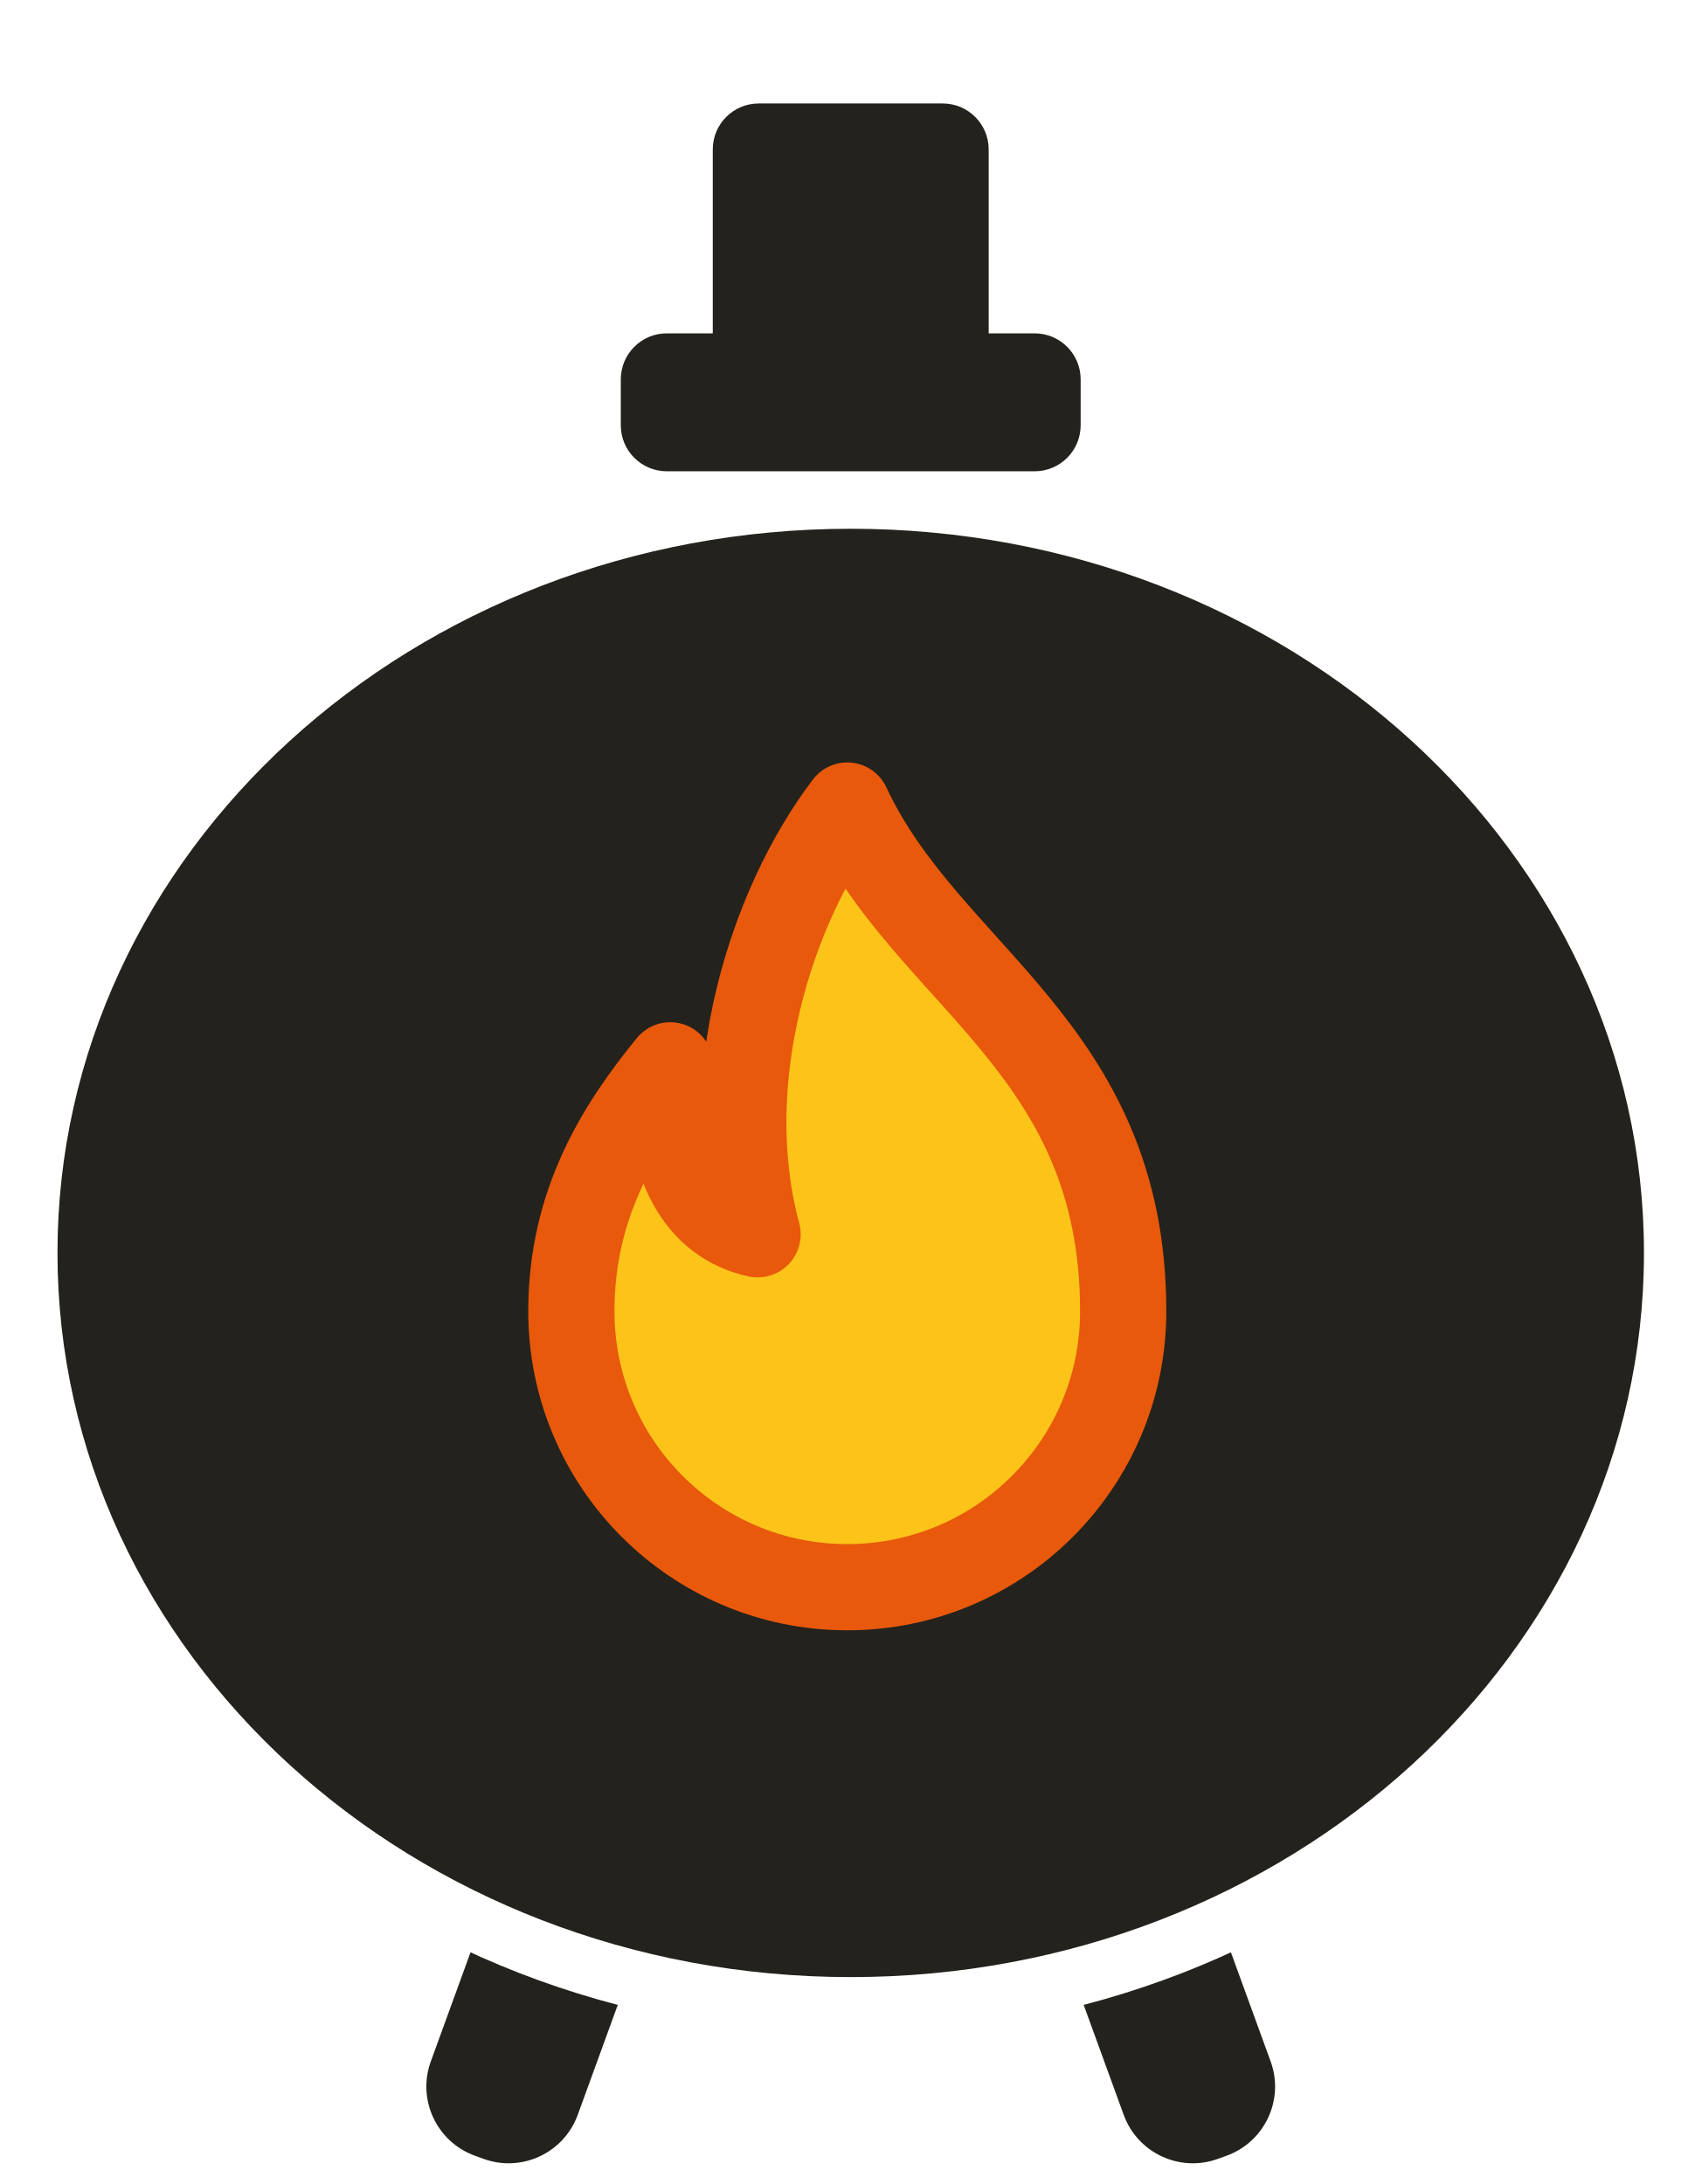
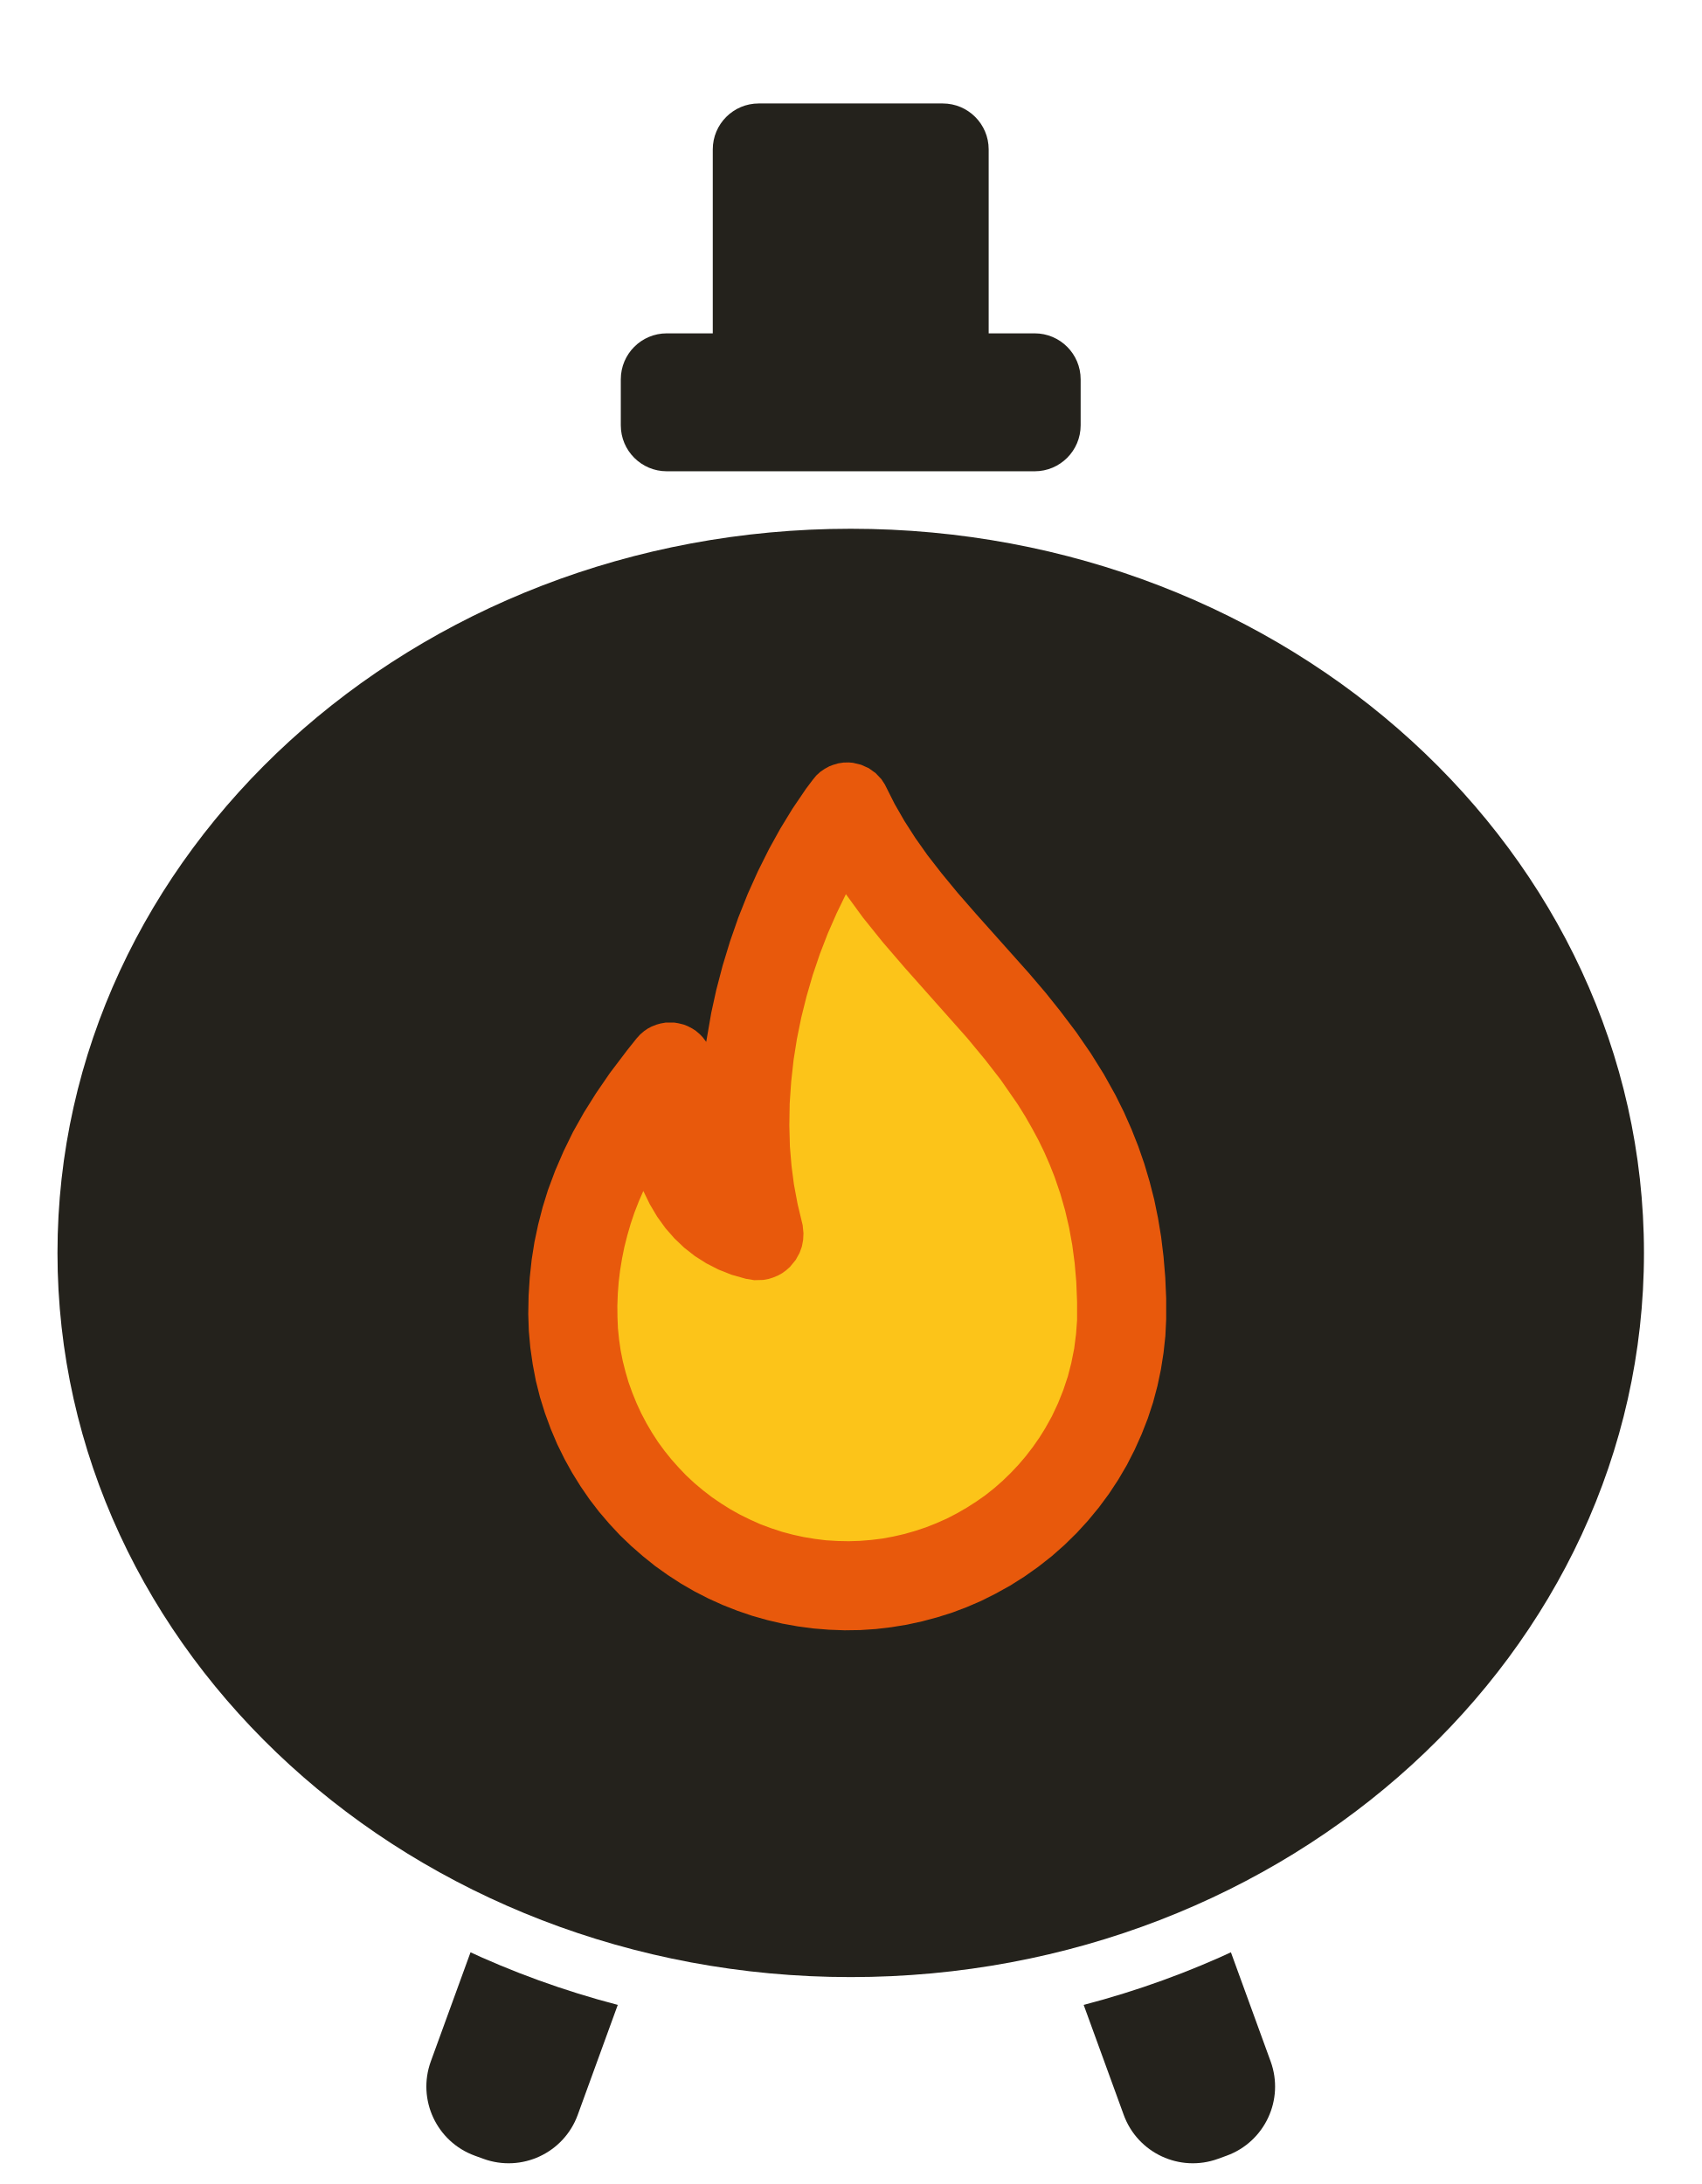
<svg xmlns="http://www.w3.org/2000/svg" viewBox="13 1.5 74 95">
  <defs>
    <clipPath id="legroom">
      <path fill-rule="evenodd" clip-rule="evenodd" d="M13 1.5 H87 V96.5 H13 Z M87 56 a37 34 0 1 1 -74 0 a37 34 0 1 1 74 0 Z" />
    </clipPath>
  </defs>
  <rect x="44" y="6" width="12" height="13" rx="2" fill="#24221c" />
  <rect x="40" y="16" width="20" height="6" rx="2" fill="#24221c" />
  <g clip-path="url(#legroom)">
    <rect x="34.2" y="77" width="6.8" height="19" rx="3.2" transform="rotate(20 37.6 85)" fill="#24221c" />
    <rect x="59" y="77" width="6.8" height="19" rx="3.2" transform="rotate(-20 62.4 85)" fill="#24221c" />
  </g>
  <ellipse cx="50" cy="56" rx="34.5" ry="31.5" fill="#24221c" />
  <g transform="translate(24.85,33.54) scale(.50)">
-     <path d="M50 6c7 15 24 21 24 44a24 24 0 0 1-48 0c0-9.4 4.2-16 8.6-21.4-.4 8.8 2.6 13.6 7.6 14.7C38.6 30 43.3 14.8 50 6Z" fill="#fcc419" stroke="#e8590c" stroke-width="7.5" stroke-linejoin="round" />
+     <path d="M50 6c7 15 24 21 24 44a24 24 0 0 1-48 0c0-9.4 4.2-16 8.6-21.4-.4 8.8 2.6 13.6 7.6 14.7C38.6 30 43.3 14.8 50 6Z" fill="#fcc419" />
+     <path d="M37.73 26.56L37.43 26.16L37.18 25.9L36.83 25.6L36.52 25.4L36.12 25.19L35.76 25.05L35.31 24.94L34.95 24.88L34.21 24.88L33.76 24.96L33.4 25.06L32.97 25.23L32.65 25.4L32.34 25.61L31.99 25.91L31.68 26.25L30.85 27.29L29.35 29.27L28.15 31.02L27.09 32.71L26.14 34.4L25.32 36.08L24.59 37.77L23.96 39.46L23.5 40.95L23.11 42.46L22.79 43.97L22.55 45.49L22.38 47.06L22.28 48.63L22.25 50.24L22.3 51.72L22.43 53.16L22.64 54.62L22.91 56.04L23.27 57.47L23.7 58.85L24.21 60.24L24.77 61.56L25.41 62.86L26.07 64.05L26.81 65.24L27.58 66.36L28.41 67.44L29.29 68.47L30.22 69.47L31.2 70.41L32.23 71.31L33.29 72.16L34.4 72.95L35.54 73.69L36.72 74.37L37.93 74.99L39.17 75.55L40.44 76.05L41.73 76.49L43.04 76.86L44.36 77.17L45.7 77.41L47.05 77.59L48.41 77.7L49.77 77.75L51.13 77.73L52.49 77.64L53.84 77.48L55.19 77.26L56.52 76.97L57.83 76.62L59.13 76.21L60.4 75.73L61.65 75.19L62.87 74.58L64.17 73.86L65.42 73.07L66.62 72.22L67.79 71.3L68.9 70.32L69.96 69.28L70.93 68.22L71.88 67.07L72.76 65.88L73.57 64.65L74.32 63.37L74.99 62.06L75.6 60.7L76.14 59.32L76.6 57.92L76.98 56.49L77.28 55.07L77.51 53.61L77.67 52.14L77.74 50.69L77.74 48.88L77.66 47.04L77.51 45.25L77.3 43.52L77.03 41.89L76.7 40.28L76.3 38.72L75.84 37.17L75.31 35.64L74.72 34.15L74.06 32.66L73.33 31.19L72.31 29.36L71.18 27.55L69.92 25.72L68.52 23.87L67.25 22.28L65.8 20.58L61.16 15.38L59.6 13.59L58.2 11.89L56.98 10.32L55.92 8.82L54.97 7.34L54.12 5.86L53.27 4.17L52.97 3.71L52.47 3.18L51.87 2.75L51.2 2.45L50.49 2.28L50.12 2.25L49.67 2.26L49.21 2.33L48.77 2.46L48.43 2.59L48.03 2.81L47.65 3.07L47.31 3.38L47.02 3.73L46.41 4.54L45.23 6.28L44.18 8L43.2 9.77L42.23 11.71L41.34 13.69L40.52 15.75L39.8 17.82L39.16 19.92L38.61 22.02L38.17 24.02ZM32.26 39.53L32.82 40.68L33.46 41.76L34.18 42.76L34.96 43.65L35.82 44.47L36.74 45.19L37.73 45.82L38.78 46.36L39.94 46.82L41.18 47.17L41.91 47.29L42.69 47.27L43.17 47.18L43.55 47.06L44 46.87L44.34 46.68L44.66 46.45L45.02 46.13L45.52 45.52L45.85 44.92L46.05 44.37L46.16 43.79L46.19 43.21L46.12 42.51L45.68 40.67L45.36 38.96L45.15 37.35L45.01 35.67L44.96 33.84L44.99 31.93L45.12 30.03L45.33 28.13L45.62 26.3L46 24.43L46.46 22.59L47 20.73L47.62 18.9L48.3 17.14L49.07 15.38L49.88 13.71L51.36 15.74L53.09 17.89L55.01 20.12L60.42 26.21L62 28.12L63.35 29.86L64.84 32.01L65.48 33.04L66.08 34.09L66.63 35.11L67.14 36.16L67.61 37.24L68.03 38.3L68.53 39.76L68.95 41.23L69.29 42.69L69.57 44.23L69.78 45.81L69.92 47.43L69.99 49.18L69.99 50.76L69.9 51.97L69.74 53.23L69.49 54.48L69.19 55.65L68.79 56.85L68.34 57.98L67.8 59.13L67.21 60.19L66.69 61.02L66.13 61.82L65.53 62.6L64.89 63.35L64.22 64.06L63.52 64.74L62.78 65.39L62.01 66L61.21 66.56L60.38 67.09L59.53 67.58L58.66 68.03L57.76 68.43L56.85 68.79L55.92 69.1L54.98 69.37L54.02 69.59L53.05 69.77L52.08 69.89L51.1 69.97L50.12 70L49.14 69.98L48.16 69.92L47.19 69.8L46.22 69.64L45.26 69.43L44.32 69.18L43.38 68.87L42.46 68.53L41.57 68.13L40.69 67.7L39.83 67.22L39.05 66.73L38.24 66.18L37.46 65.58L36.71 64.95L35.99 64.28L35.35 63.61L34.7 62.88L34.12 62.16L33.54 61.37L33.01 60.55L32.54 59.75L32.08 58.88L31.67 57.99L31.3 57.08L30.97 56.16L30.71 55.27L30.47 54.32L30.29 53.42L30.15 52.45L30.05 51.47L30.01 50.49L30 49.53L30.04 48.44L30.12 47.42L30.24 46.43L30.41 45.4L30.61 44.41L30.87 43.38L31.16 42.38L31.49 41.4L31.88 40.4Z" fill="#e8590c" fill-rule="evenodd" />
  </g>
</svg>
